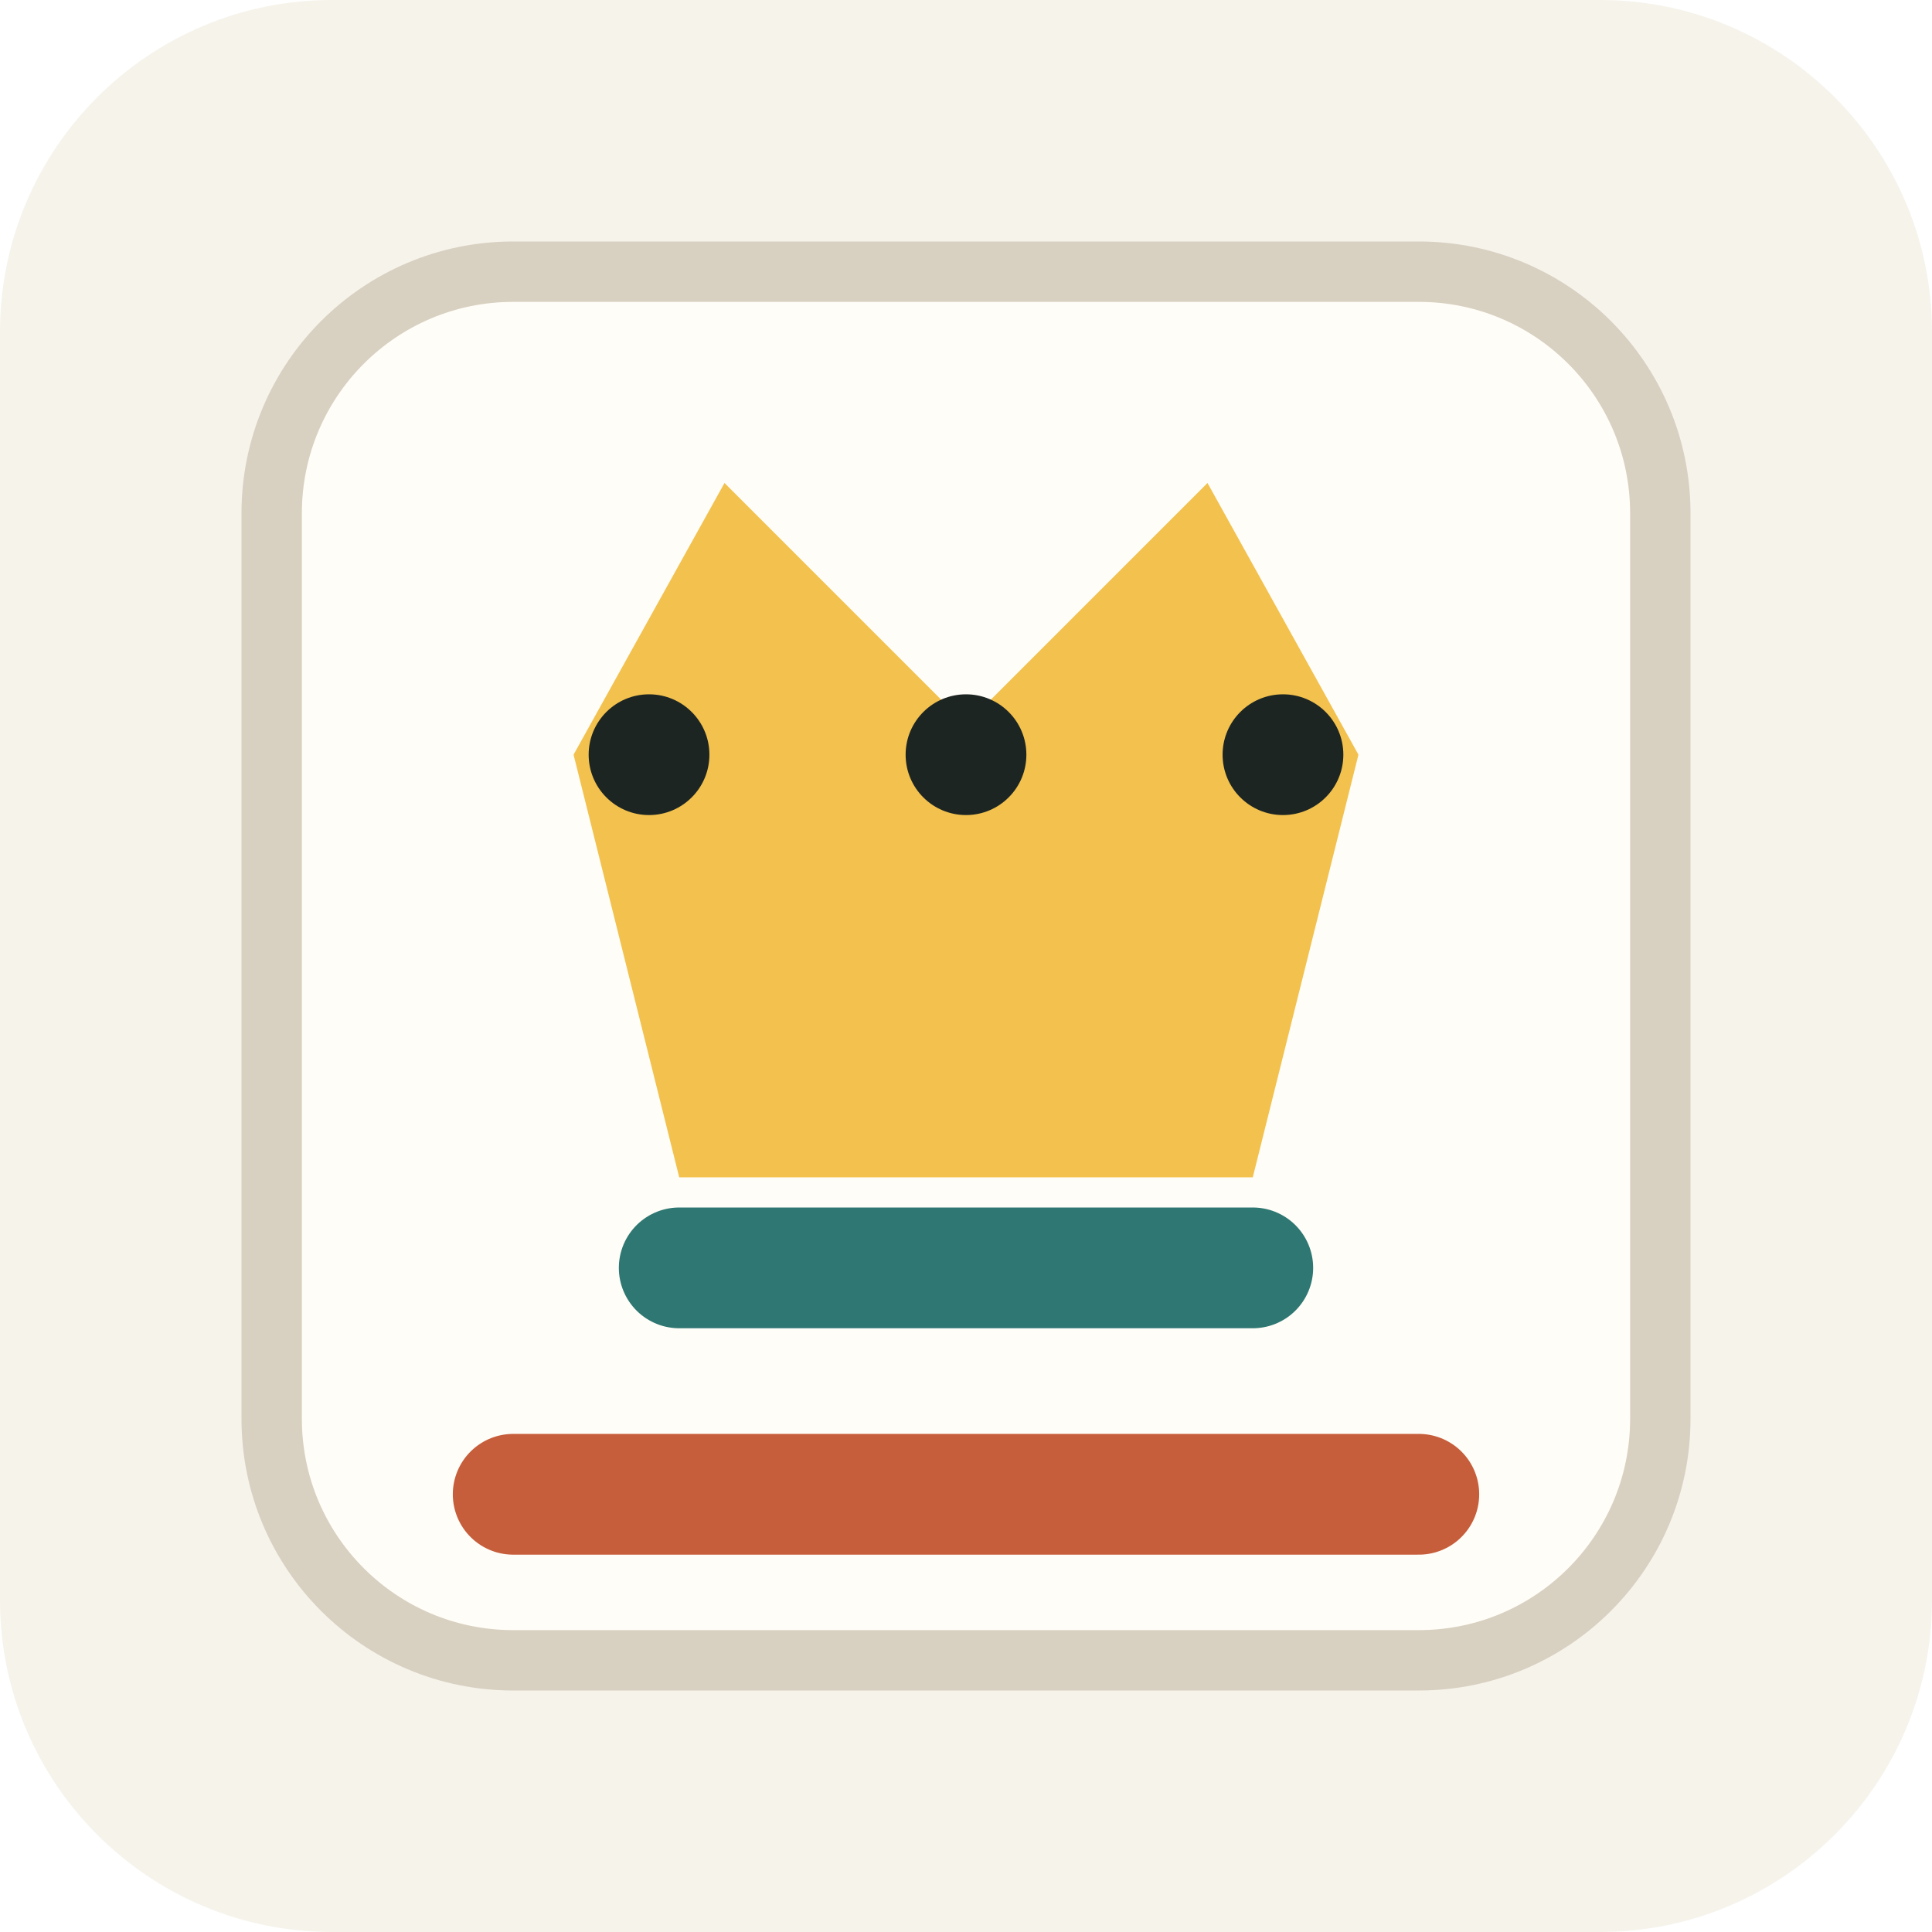
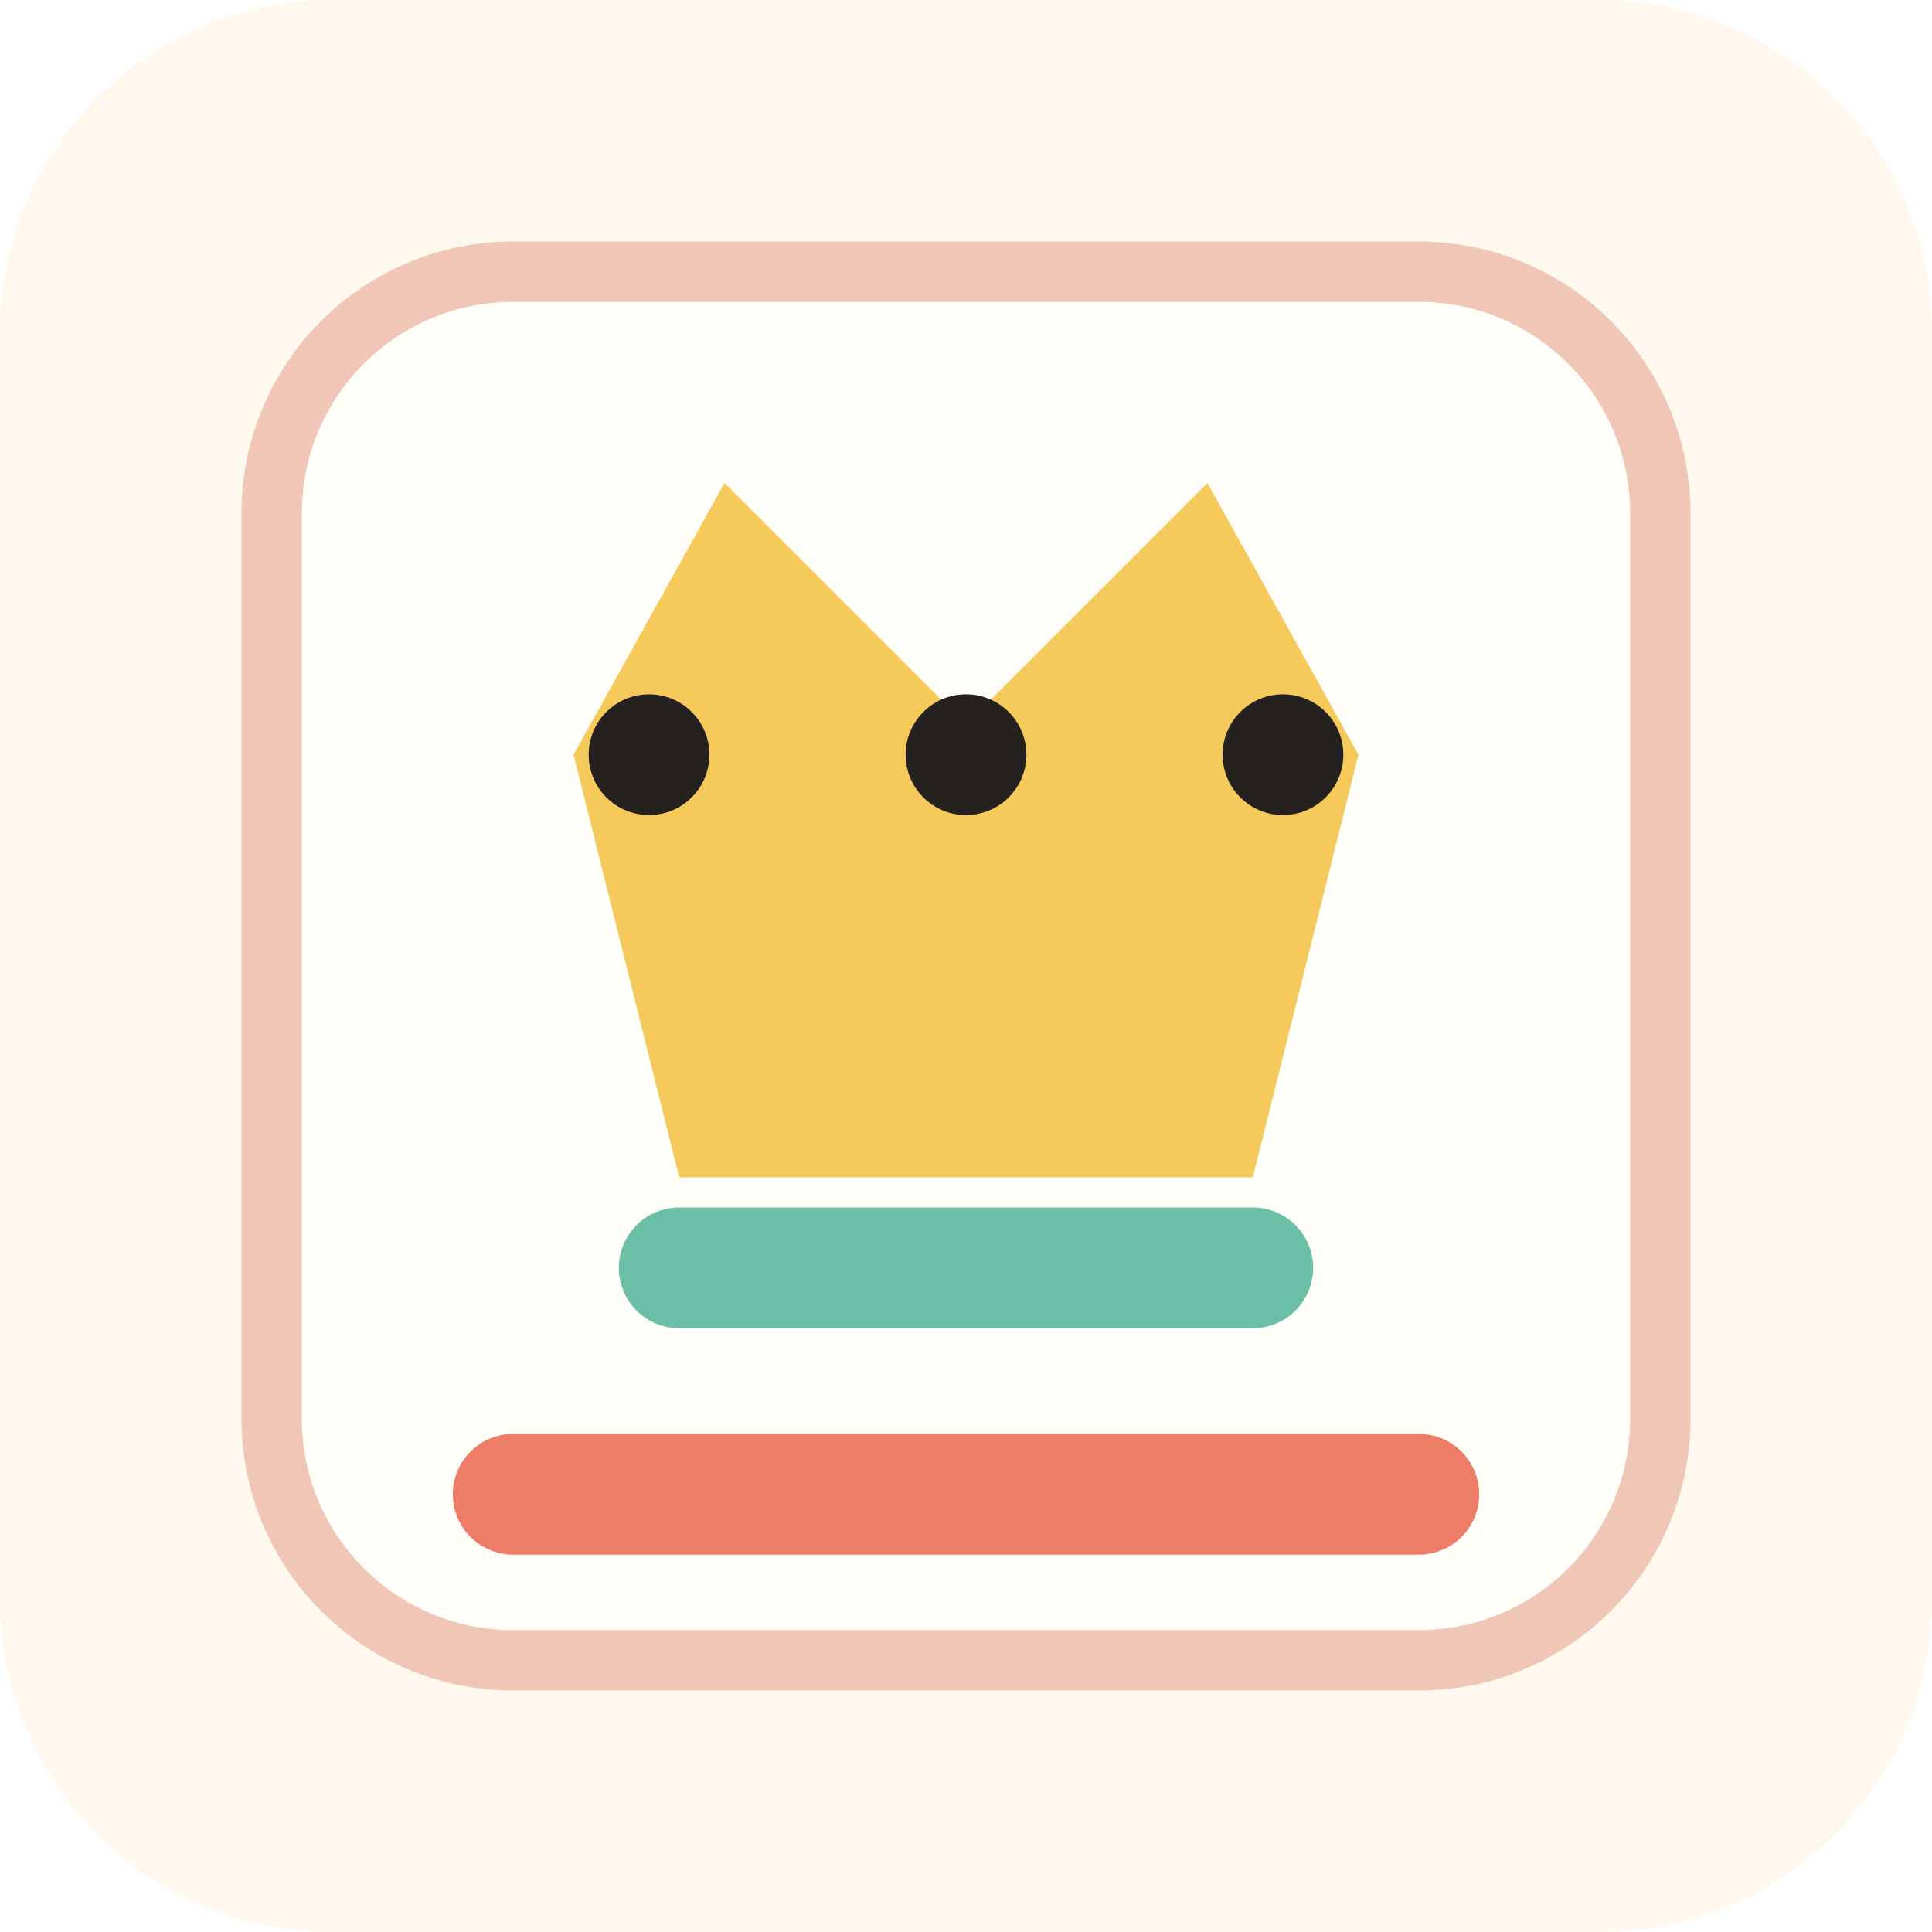
<svg xmlns="http://www.w3.org/2000/svg" viewBox="0 0 128 128">
-   <rect width="128" height="128" rx="22" fill="#f6f3eb" />
-   <rect x="18" y="18" width="92" height="92" rx="16" fill="#fffdf7" stroke="#d8d0c1" stroke-width="4" />
-   <path d="M38 50 48 32l16 16 16-16 10 18-7 28H45l-7-28Z" fill="#f2c14e" />
-   <path d="M45 84h38" stroke="#2f7772" stroke-width="8" stroke-linecap="round" />
-   <circle cx="43" cy="50" r="4" fill="#1d2523" />
-   <circle cx="64" cy="50" r="4" fill="#1d2523" />
-   <circle cx="85" cy="50" r="4" fill="#1d2523" />
-   <path d="M34 99h60" stroke="#c65d3b" stroke-width="8" stroke-linecap="round" />
+   <rect width="128" height="128" rx="22" fill="#fff8ee" />
+   <rect x="18" y="18" width="92" height="92" rx="16" fill="#fffdf8" stroke="#f0c7b6" stroke-width="4" />
+   <path d="M38 50 48 32l16 16 16-16 10 18-7 28H45l-7-28Z" fill="#f6c95b" />
+   <path d="M45 84h38" stroke="#6cbfa7" stroke-width="8" stroke-linecap="round" />
+   <circle cx="43" cy="50" r="4" fill="#25211f" />
+   <circle cx="64" cy="50" r="4" fill="#25211f" />
+   <circle cx="85" cy="50" r="4" fill="#25211f" />
+   <path d="M34 99h60" stroke="#ee7d67" stroke-width="8" stroke-linecap="round" />
</svg>
